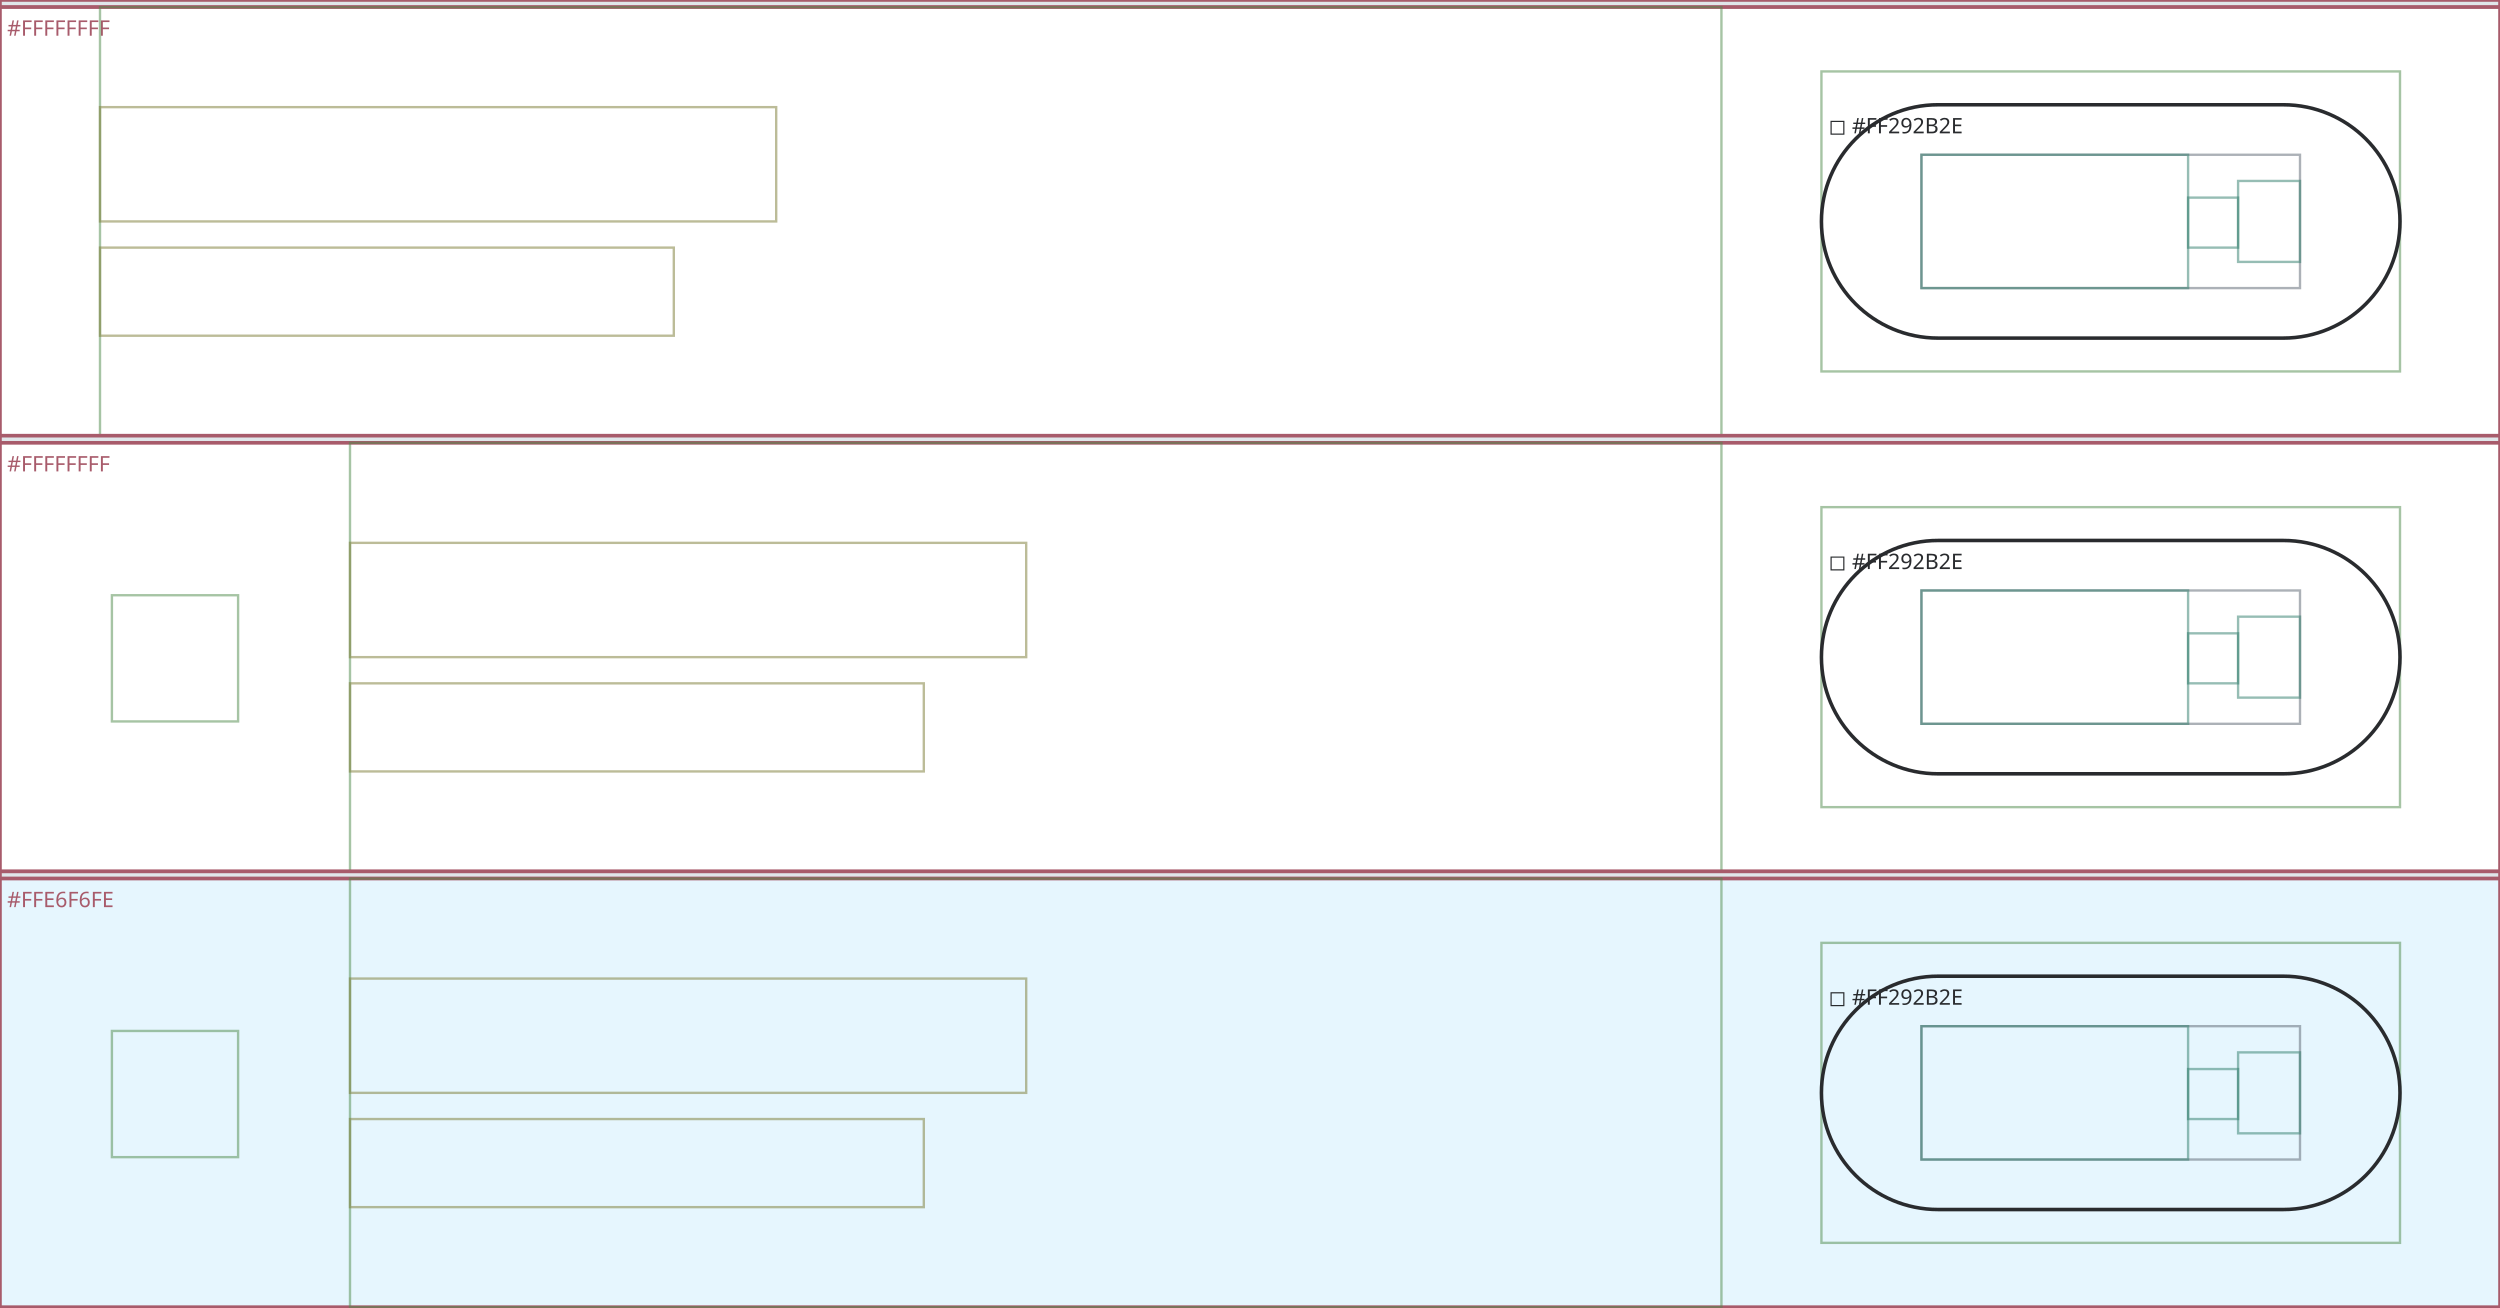
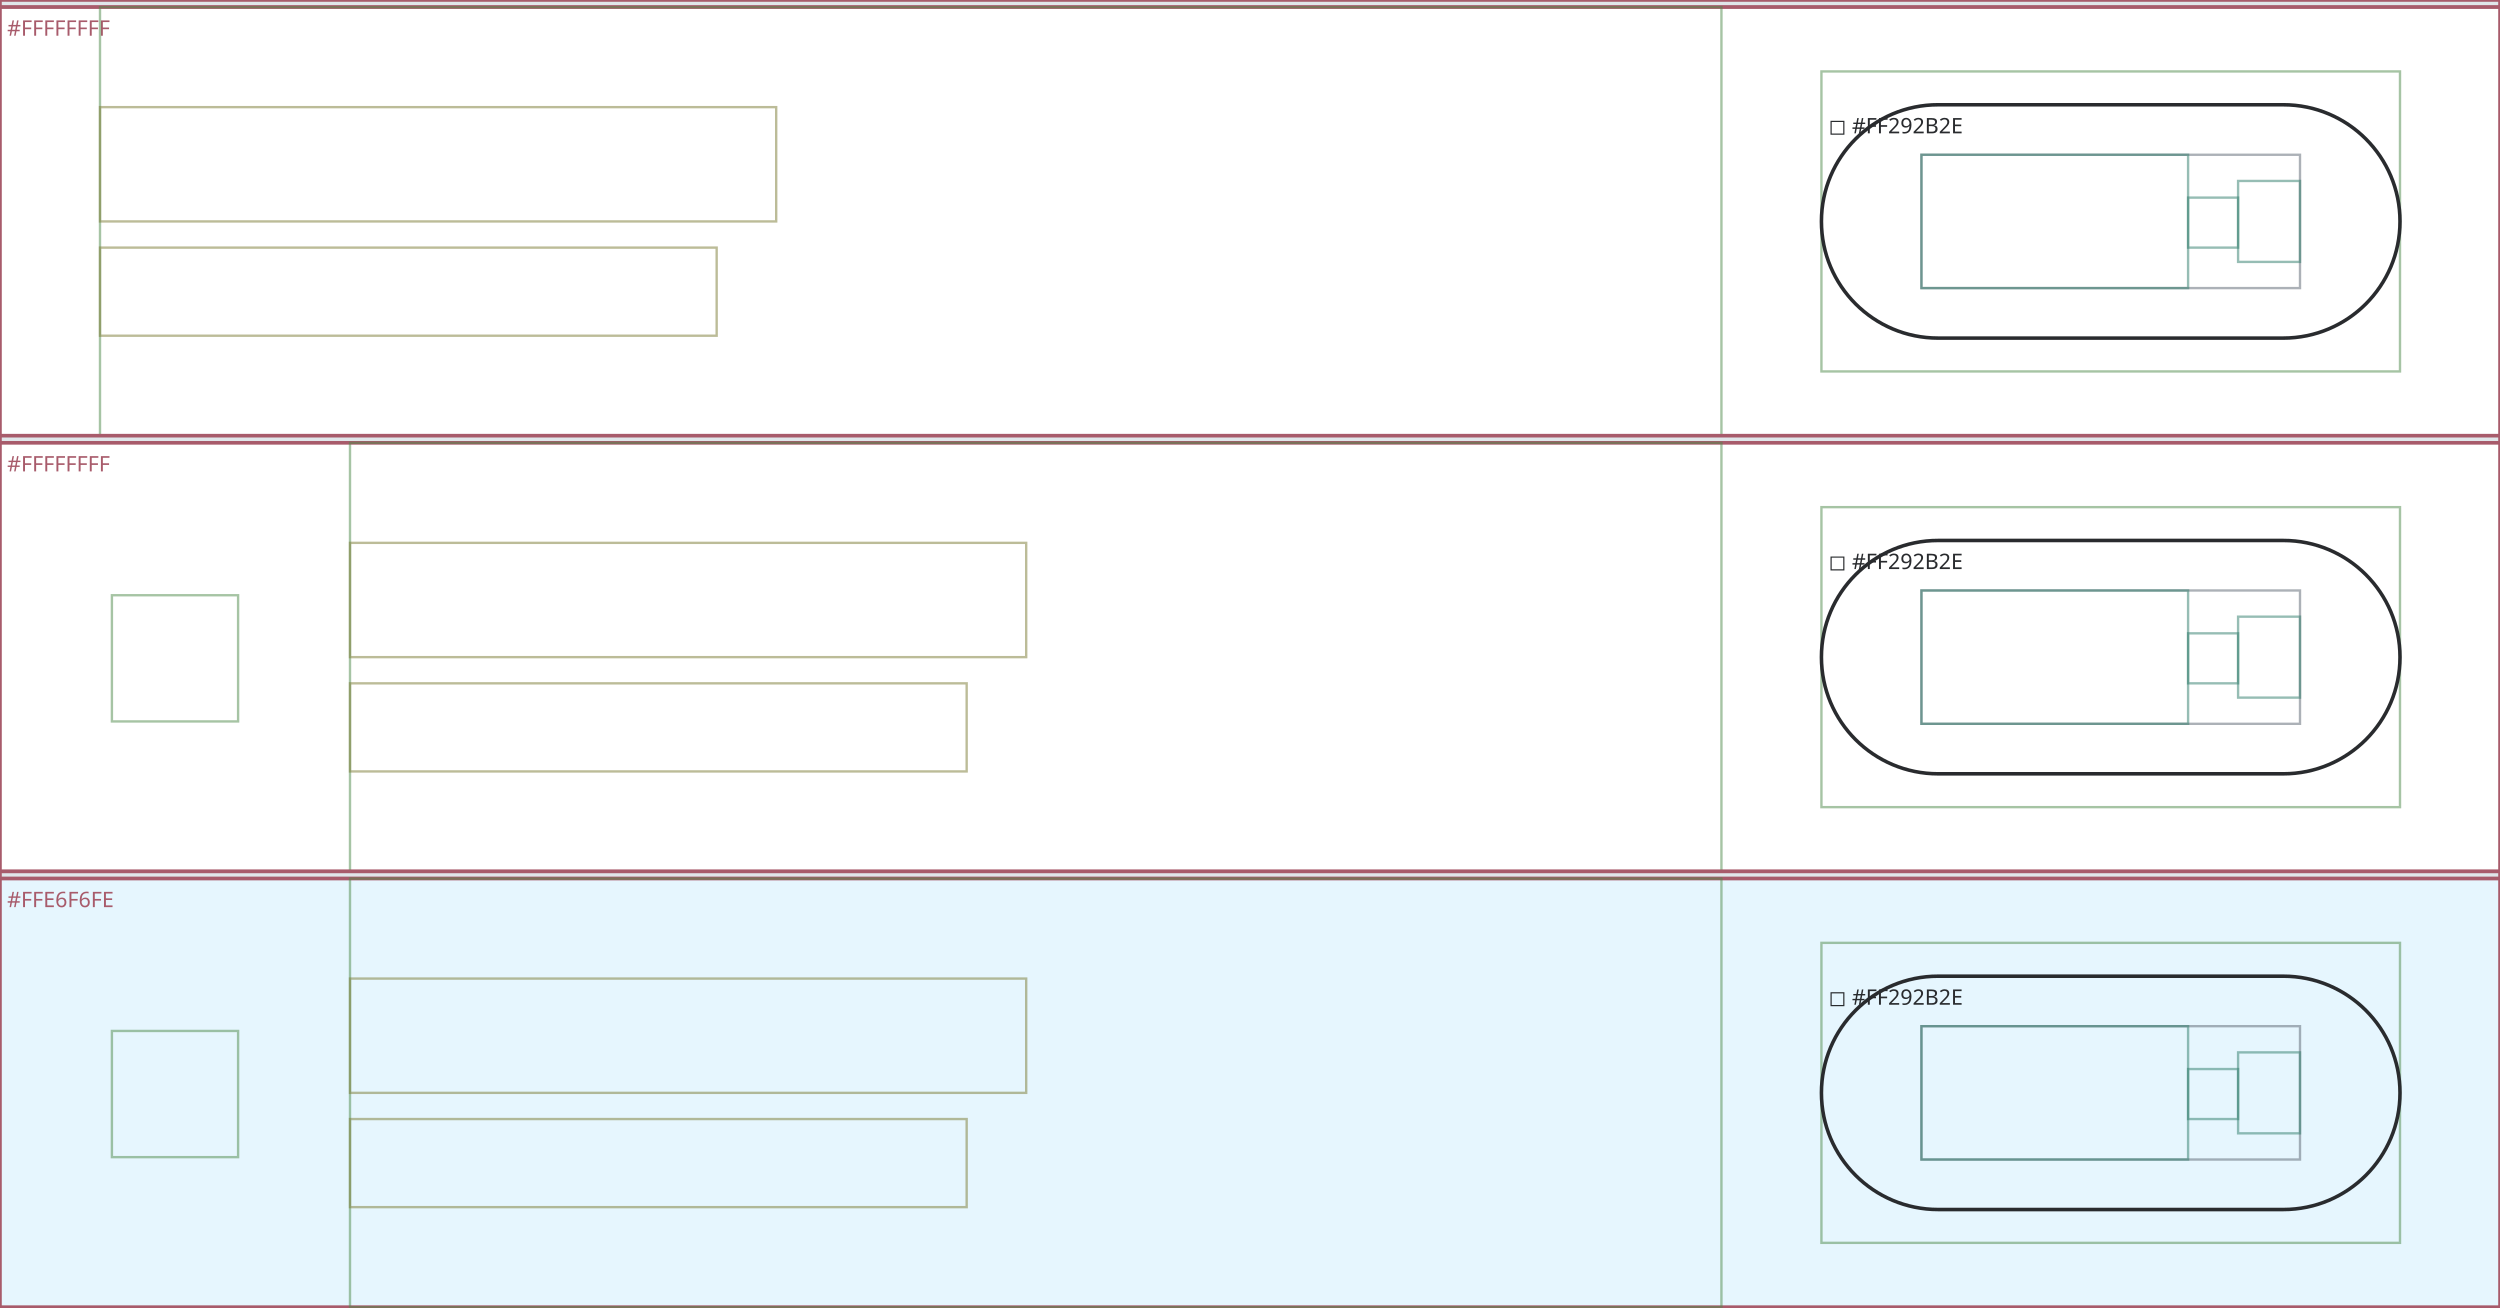
<svg xmlns="http://www.w3.org/2000/svg" viewBox="0 0 1050 549" width="1050" height="549" role="img" aria-label="Content/Bookmark row layout wireframe">
  <rect width="1050" height="549" fill="#ffffff" />
  <g>
    <rect x="0" y="0" width="1050" height="549" fill="none" fill-opacity="0" stroke="#5B6470" stroke-width="1" stroke-opacity="0.5" />
  </g>
  <g>
    <rect x="0" y="0" width="1050" height="549" fill="none" fill-opacity="0" stroke="#2E7D6B" stroke-width="1" stroke-opacity="0.5" />
  </g>
  <g>
    <rect x="0" y="0" width="1050" height="549" fill="#FFFFFF" fill-opacity="1" stroke="#8E6BA8" stroke-width="1.5" stroke-opacity="1" />
    <text x="3" y="12" font-family="system-ui, sans-serif" font-size="9" fill="#8E6BA8">#FFFFFFFF</text>
  </g>
  <g>
    <rect x="0" y="0" width="1050" height="549" fill="none" fill-opacity="0" stroke="#B0813B" stroke-width="1" stroke-opacity="0.5" />
  </g>
  <g>
    <rect x="0" y="0" width="1050" height="183" fill="none" fill-opacity="0" stroke="#3B72A8" stroke-width="1" stroke-opacity="0.5" />
  </g>
  <g>
    <rect x="0" y="0" width="1050" height="3" fill="#E0E6EA" fill-opacity="1" stroke="#A85B6B" stroke-width="1.5" stroke-opacity="1" />
    <text x="3" y="12" font-family="system-ui, sans-serif" font-size="9" fill="#A85B6B">#FFE0E6EA</text>
  </g>
  <g>
    <rect x="0" y="3" width="1050" height="180" fill="#FFFFFF" fill-opacity="1" stroke="#A85B6B" stroke-width="1.5" stroke-opacity="1" />
    <text x="3" y="15" font-family="system-ui, sans-serif" font-size="9" fill="#A85B6B">#FFFFFFFF</text>
  </g>
  <g>
    <rect x="42" y="3" width="681" height="180" fill="none" fill-opacity="0" stroke="#4F8A4A" stroke-width="1" stroke-opacity="0.5" />
  </g>
  <g>
    <rect x="42" y="45" width="284" height="48" fill="none" fill-opacity="0" stroke="#7A7A33" stroke-width="1" stroke-opacity="0.5" />
  </g>
  <g>
-     <rect x="42" y="104" width="241" height="37" fill="none" fill-opacity="0" stroke="#7A7A33" stroke-width="1" stroke-opacity="0.5" />
+     <rect x="42" y="104" width="259" height="37" fill="none" fill-opacity="0" stroke="#7A7A33" stroke-width="1" stroke-opacity="0.5" />
  </g>
  <g>
    <rect x="765" y="30" width="243" height="126" fill="none" fill-opacity="0" stroke="#4F8A4A" stroke-width="1" stroke-opacity="0.5" />
  </g>
  <g>
    <path d="M814,44 H959 A49,49 0 0 1 1008,93 V93 A49,49 0 0 1 959,142 H814 A49,49 0 0 1 765,93 V93 A49,49 0 0 1 814,44 Z" fill="none" fill-opacity="0" stroke="#292B2E" stroke-width="1.5" stroke-opacity="1" />
    <text x="768" y="56" font-family="system-ui, sans-serif" font-size="9" fill="#292B2E">◻ #FF292B2E</text>
  </g>
  <g>
    <rect x="807" y="65" width="159" height="56" fill="none" fill-opacity="0" stroke="#5B6470" stroke-width="1" stroke-opacity="0.5" />
  </g>
  <g>
    <rect x="807" y="65" width="112" height="56" fill="none" fill-opacity="0" stroke="#2E7D6B" stroke-width="1" stroke-opacity="0.5" />
  </g>
  <g>
    <rect x="919" y="83" width="21" height="21" fill="none" fill-opacity="0" stroke="#2E7D6B" stroke-width="1" stroke-opacity="0.5" />
  </g>
  <g>
    <rect x="940" y="76" width="26" height="34" fill="none" fill-opacity="0" stroke="#2E7D6B" stroke-width="1" stroke-opacity="0.5" />
  </g>
  <g>
    <rect x="0" y="183" width="1050" height="183" fill="none" fill-opacity="0" stroke="#3B72A8" stroke-width="1" stroke-opacity="0.5" />
  </g>
  <g>
    <rect x="0" y="183" width="1050" height="3" fill="#E0E6EA" fill-opacity="1" stroke="#A85B6B" stroke-width="1.5" stroke-opacity="1" />
    <text x="3" y="195" font-family="system-ui, sans-serif" font-size="9" fill="#A85B6B">#FFE0E6EA</text>
  </g>
  <g>
    <rect x="0" y="186" width="1050" height="180" fill="#FFFFFF" fill-opacity="1" stroke="#A85B6B" stroke-width="1.5" stroke-opacity="1" />
    <text x="3" y="198" font-family="system-ui, sans-serif" font-size="9" fill="#A85B6B">#FFFFFFFF</text>
  </g>
  <g>
    <rect x="47" y="250" width="53" height="53" fill="none" fill-opacity="0" stroke="#4F8A4A" stroke-width="1" stroke-opacity="0.5" />
  </g>
  <g>
    <rect x="147" y="186" width="576" height="180" fill="none" fill-opacity="0" stroke="#4F8A4A" stroke-width="1" stroke-opacity="0.5" />
  </g>
  <g>
    <rect x="147" y="228" width="284" height="48" fill="none" fill-opacity="0" stroke="#7A7A33" stroke-width="1" stroke-opacity="0.5" />
  </g>
  <g>
-     <rect x="147" y="287" width="241" height="37" fill="none" fill-opacity="0" stroke="#7A7A33" stroke-width="1" stroke-opacity="0.5" />
+     <rect x="147" y="287" width="259" height="37" fill="none" fill-opacity="0" stroke="#7A7A33" stroke-width="1" stroke-opacity="0.5" />
  </g>
  <g>
    <rect x="765" y="213" width="243" height="126" fill="none" fill-opacity="0" stroke="#4F8A4A" stroke-width="1" stroke-opacity="0.5" />
  </g>
  <g>
    <path d="M814,227 H959 A49,49 0 0 1 1008,276 V276 A49,49 0 0 1 959,325 H814 A49,49 0 0 1 765,276 V276 A49,49 0 0 1 814,227 Z" fill="none" fill-opacity="0" stroke="#292B2E" stroke-width="1.5" stroke-opacity="1" />
    <text x="768" y="239" font-family="system-ui, sans-serif" font-size="9" fill="#292B2E">◻ #FF292B2E</text>
  </g>
  <g>
    <rect x="807" y="248" width="159" height="56" fill="none" fill-opacity="0" stroke="#5B6470" stroke-width="1" stroke-opacity="0.5" />
  </g>
  <g>
    <rect x="807" y="248" width="112" height="56" fill="none" fill-opacity="0" stroke="#2E7D6B" stroke-width="1" stroke-opacity="0.5" />
  </g>
  <g>
    <rect x="919" y="266" width="21" height="21" fill="none" fill-opacity="0" stroke="#2E7D6B" stroke-width="1" stroke-opacity="0.5" />
  </g>
  <g>
    <rect x="940" y="259" width="26" height="34" fill="none" fill-opacity="0" stroke="#2E7D6B" stroke-width="1" stroke-opacity="0.5" />
  </g>
  <g>
    <rect x="0" y="366" width="1050" height="183" fill="none" fill-opacity="0" stroke="#3B72A8" stroke-width="1" stroke-opacity="0.5" />
  </g>
  <g>
    <rect x="0" y="366" width="1050" height="3" fill="#E0E6EA" fill-opacity="1" stroke="#A85B6B" stroke-width="1.5" stroke-opacity="1" />
    <text x="3" y="378" font-family="system-ui, sans-serif" font-size="9" fill="#A85B6B">#FFE0E6EA</text>
  </g>
  <g>
    <rect x="0" y="369" width="1050" height="180" fill="#E6F6FE" fill-opacity="1" stroke="#A85B6B" stroke-width="1.5" stroke-opacity="1" />
    <text x="3" y="381" font-family="system-ui, sans-serif" font-size="9" fill="#A85B6B">#FFE6F6FE</text>
  </g>
  <g>
    <rect x="47" y="433" width="53" height="53" fill="none" fill-opacity="0" stroke="#4F8A4A" stroke-width="1" stroke-opacity="0.5" />
  </g>
  <g>
    <rect x="147" y="369" width="576" height="180" fill="none" fill-opacity="0" stroke="#4F8A4A" stroke-width="1" stroke-opacity="0.5" />
  </g>
  <g>
    <rect x="147" y="411" width="284" height="48" fill="none" fill-opacity="0" stroke="#7A7A33" stroke-width="1" stroke-opacity="0.5" />
  </g>
  <g>
-     <rect x="147" y="470" width="241" height="37" fill="none" fill-opacity="0" stroke="#7A7A33" stroke-width="1" stroke-opacity="0.5" />
+     <rect x="147" y="470" width="259" height="37" fill="none" fill-opacity="0" stroke="#7A7A33" stroke-width="1" stroke-opacity="0.5" />
  </g>
  <g>
    <rect x="765" y="396" width="243" height="126" fill="none" fill-opacity="0" stroke="#4F8A4A" stroke-width="1" stroke-opacity="0.5" />
  </g>
  <g>
    <path d="M814,410 H959 A49,49 0 0 1 1008,459 V459 A49,49 0 0 1 959,508 H814 A49,49 0 0 1 765,459 V459 A49,49 0 0 1 814,410 Z" fill="none" fill-opacity="0" stroke="#292B2E" stroke-width="1.5" stroke-opacity="1" />
    <text x="768" y="422" font-family="system-ui, sans-serif" font-size="9" fill="#292B2E">◻ #FF292B2E</text>
  </g>
  <g>
    <rect x="807" y="431" width="159" height="56" fill="none" fill-opacity="0" stroke="#5B6470" stroke-width="1" stroke-opacity="0.5" />
  </g>
  <g>
    <rect x="807" y="431" width="112" height="56" fill="none" fill-opacity="0" stroke="#2E7D6B" stroke-width="1" stroke-opacity="0.5" />
  </g>
  <g>
    <rect x="919" y="449" width="21" height="21" fill="none" fill-opacity="0" stroke="#2E7D6B" stroke-width="1" stroke-opacity="0.5" />
  </g>
  <g>
    <rect x="940" y="442" width="26" height="34" fill="none" fill-opacity="0" stroke="#2E7D6B" stroke-width="1" stroke-opacity="0.5" />
  </g>
</svg>
